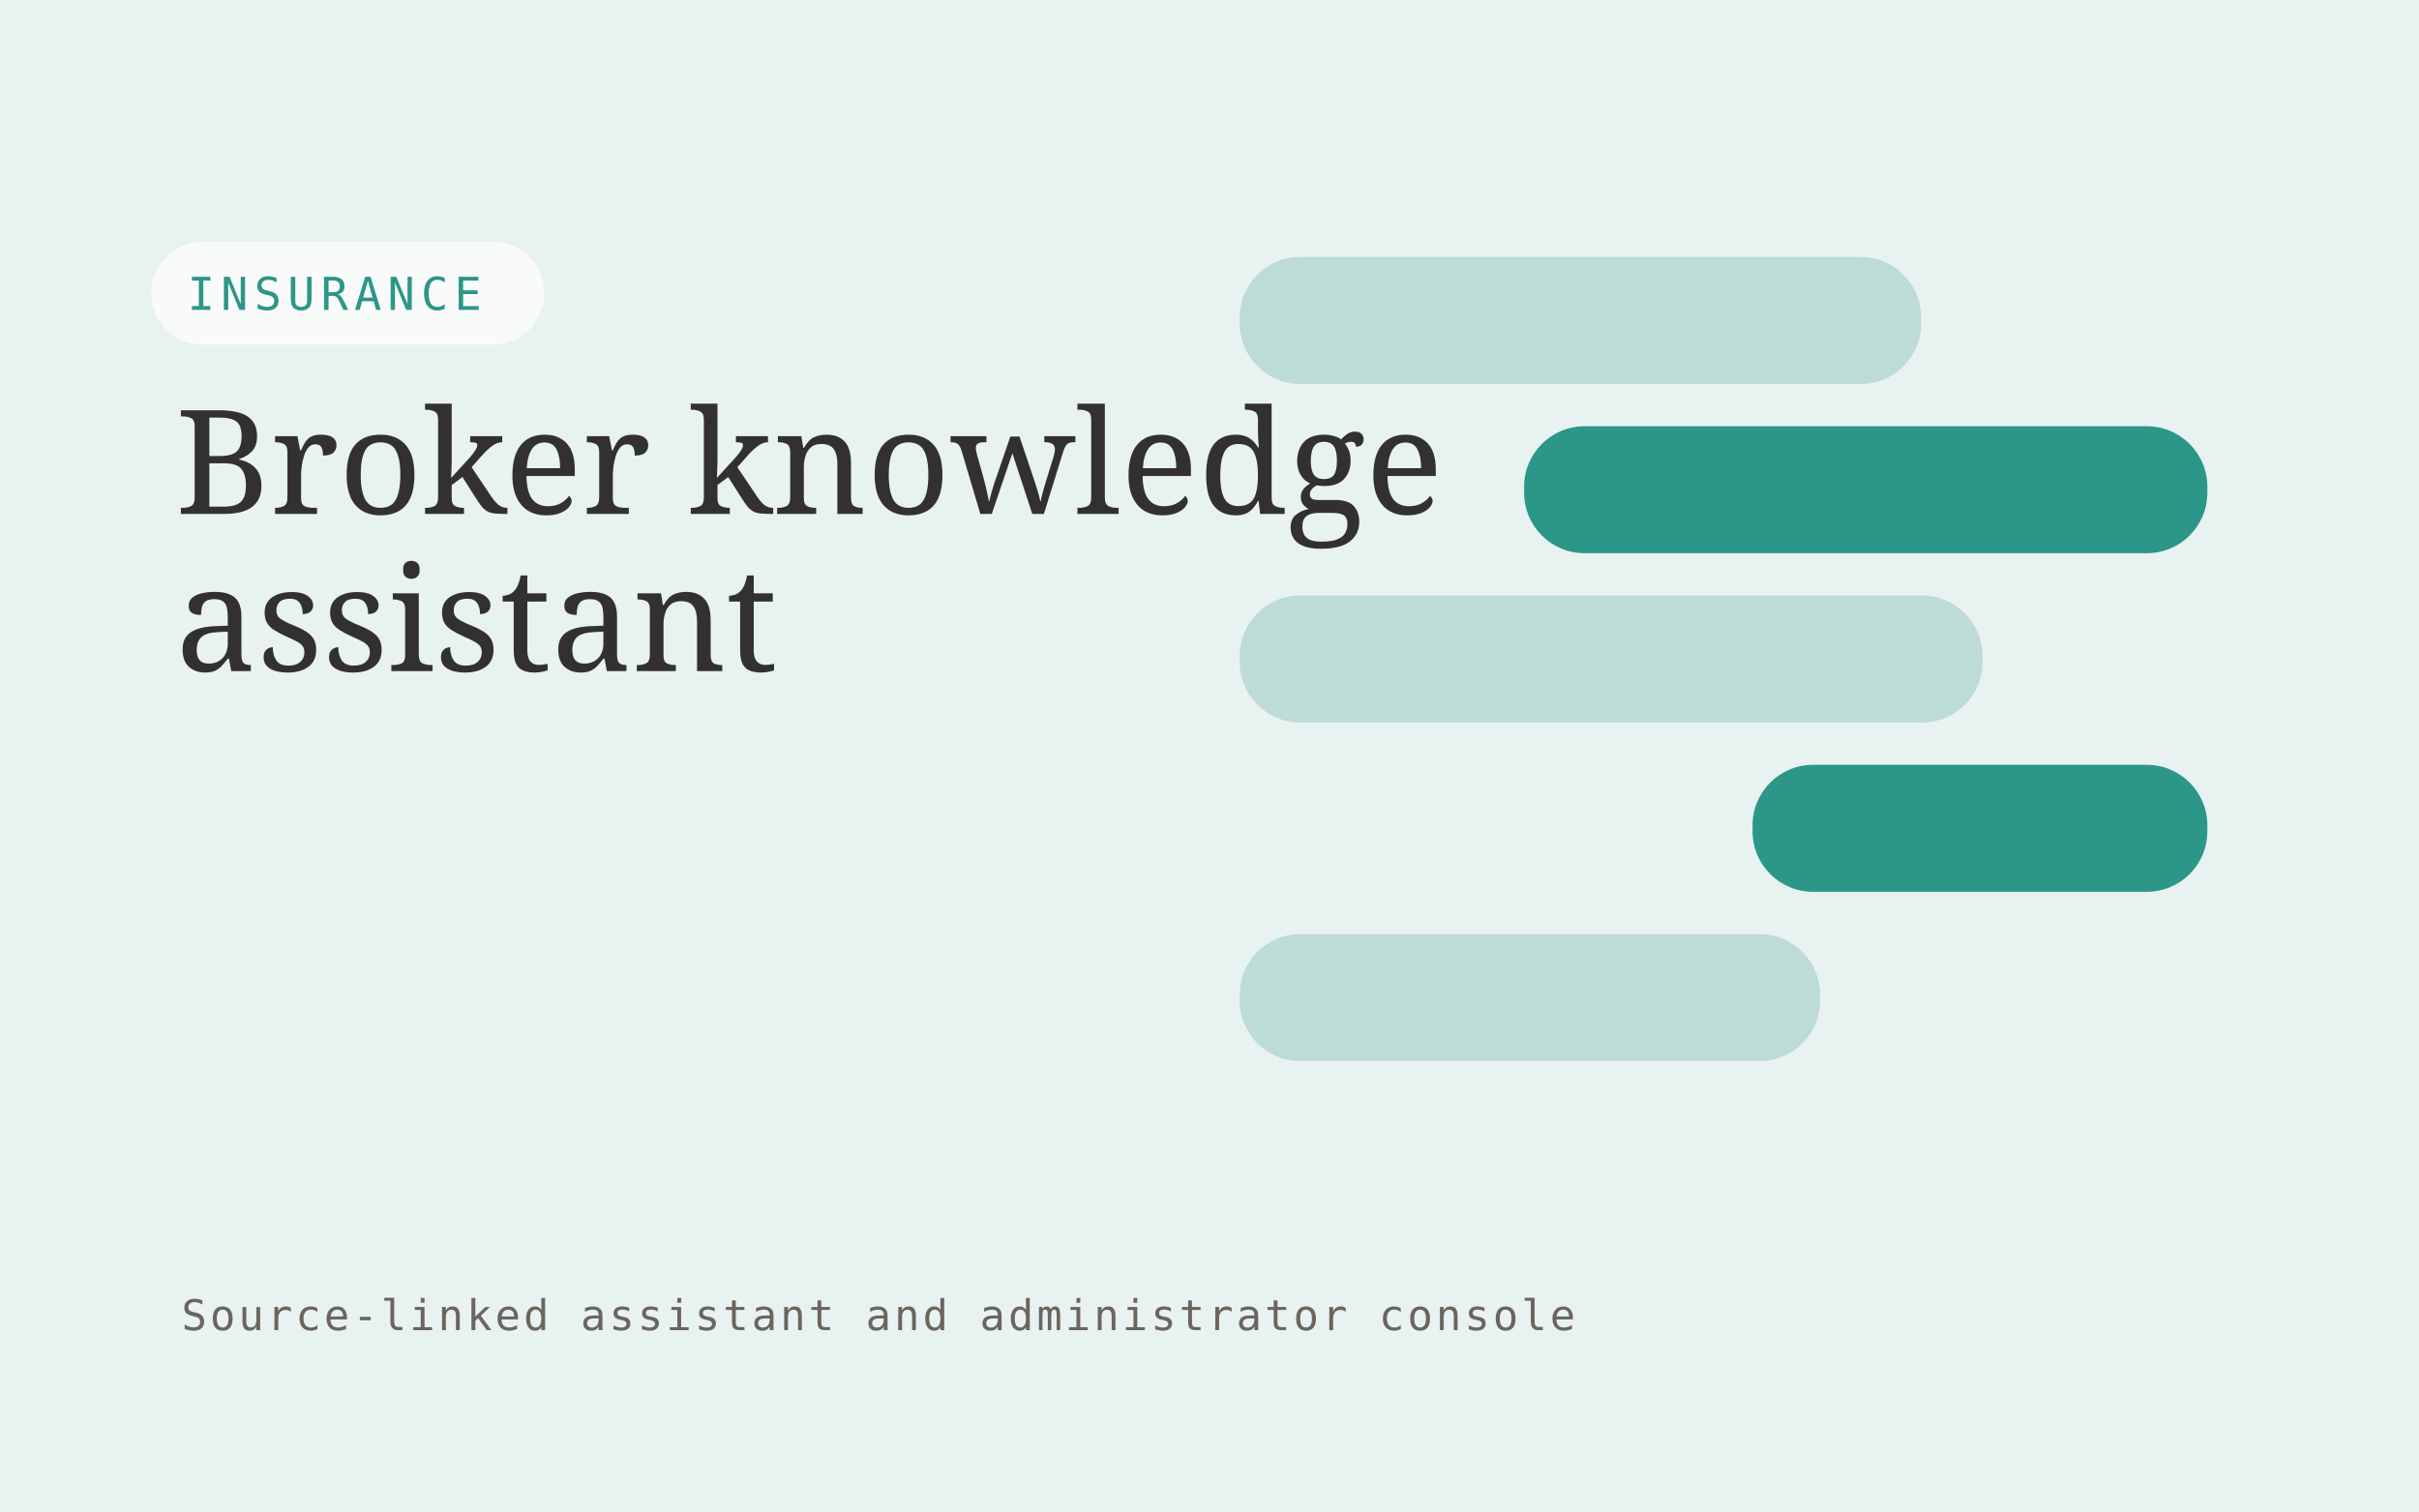
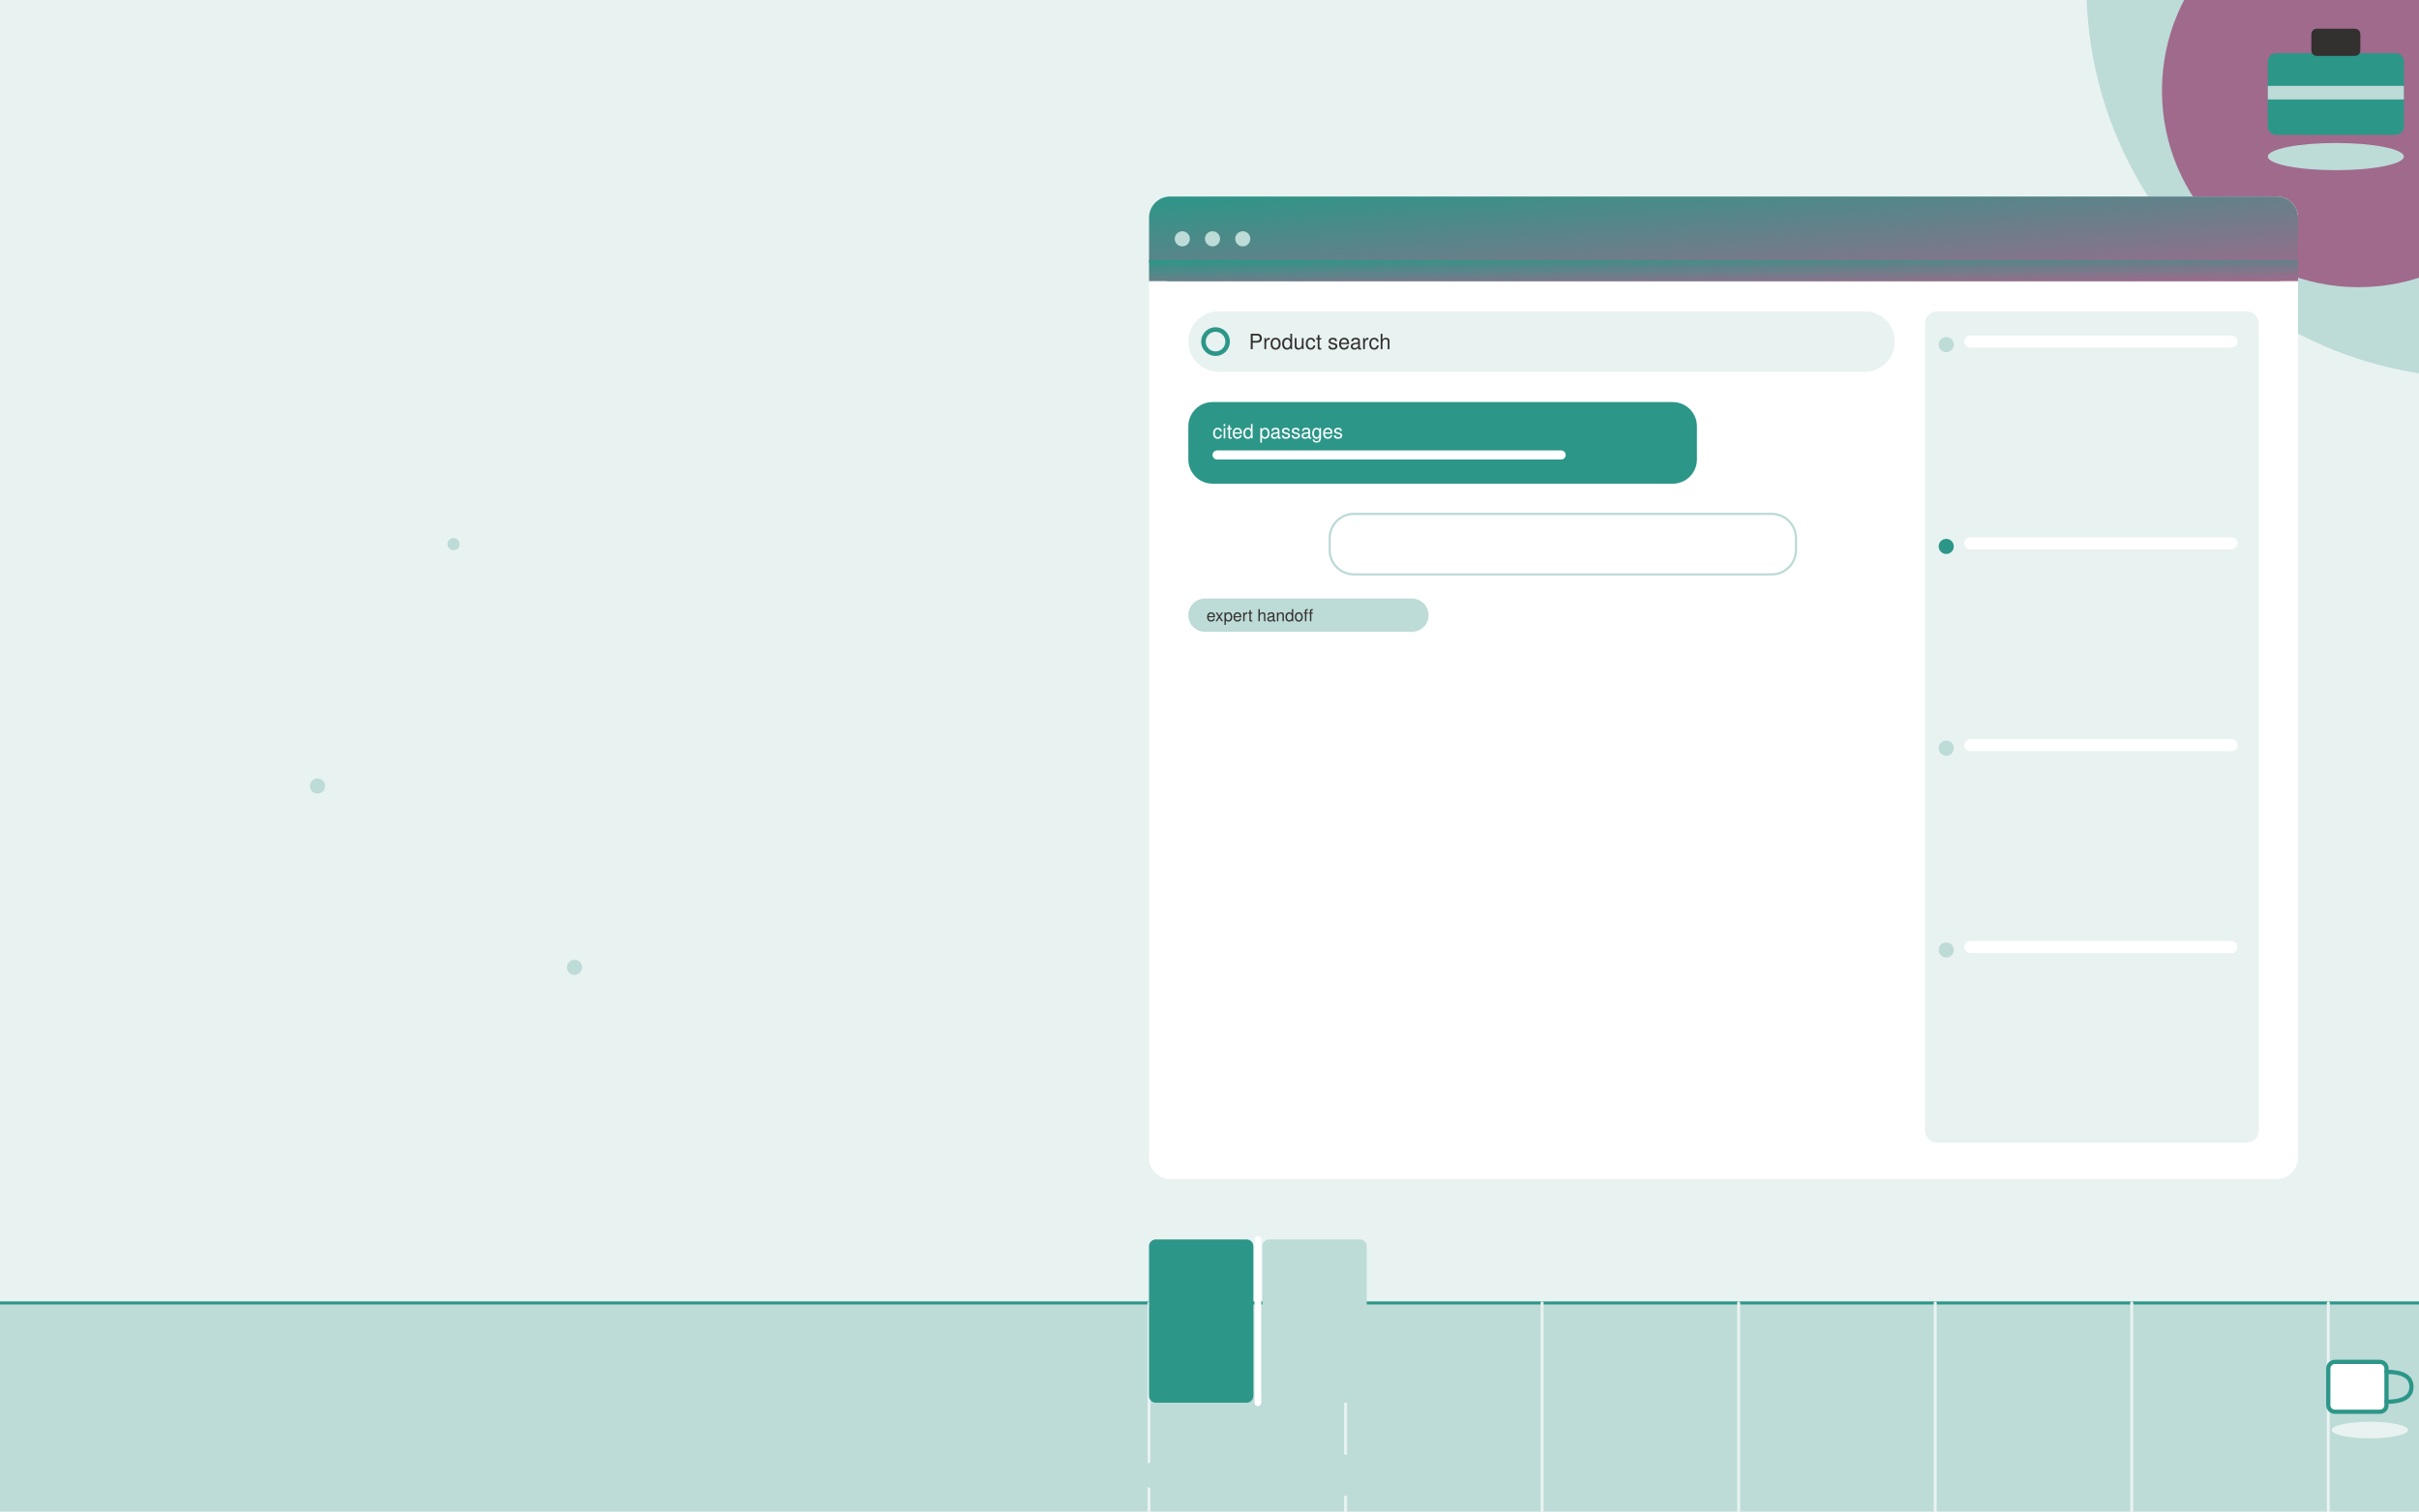
- <svg xmlns="http://www.w3.org/2000/svg" viewBox="0 0 1600 1000" width="1600" height="1000" role="img" aria-label="Broker knowledge assistant">
-   <rect width="1600" height="1000" fill="hsl(172 28% 93%)" />
-   <rect x="820" y="170" width="450.714" height="84" rx="40" fill="hsl(172 30% 80%)" />
-   <rect x="1008.098" y="282" width="451.902" height="84" rx="40" fill="hsl(172 55% 38%)" />
-   <rect x="820" y="394" width="491.289" height="84" rx="40" fill="hsl(172 30% 80%)" />
-   <rect x="1159.195" y="506" width="300.805" height="84" rx="40" fill="hsl(172 55% 38%)" />
-   <rect x="820" y="618" width="383.849" height="84" rx="40" fill="hsl(172 30% 80%)" />
-   <rect x="100" y="160" width="260" height="68" rx="34" fill="#ffffff" fill-opacity="0.72" />
-   <text x="124" y="205" font-family="ui-monospace,Menlo,monospace" font-size="30" letter-spacing="4" fill="hsl(172 55% 38%)">INSURANCE</text>
-   <text x="116" y="340" font-family="Georgia,serif" font-size="96" fill="#33312f">Broker knowledge</text>
-   <text x="116" y="444" font-family="Georgia,serif" font-size="96" fill="#33312f">assistant</text>
-   <text x="120" y="880" font-family="ui-monospace,Menlo,monospace" font-size="28" letter-spacing="2" fill="#6B655D">Source-linked assistant and administrator console</text>
+ <svg xmlns="http://www.w3.org/2000/svg" viewBox="0 0 1600 1000" width="1600" height="1000">
+   <defs>
+     <linearGradient id="gbrokerknowle" x1="0" y1="0" x2="1" y2="1">
+       <stop offset="0" stop-color="hsl(172 55% 38%)" />
+       <stop offset="1" stop-color="hsl(322 22% 52%)" />
+     </linearGradient>
+   </defs>
+   <rect x="0" y="0" width="1600" height="1000" fill="hsl(172 28% 93%)" />
+   <circle cx="1640" cy="-10" r="260" fill="hsl(172 30% 80%)" />
+   <circle cx="1560" cy="60" r="130" fill="hsl(322 22% 52%)" />
+   <rect x="0" y="862" width="1600" height="138" fill="hsl(172 30% 80%)" />
+   <line x1="0" y1="862" x2="1600" y2="862" stroke="hsl(172 55% 38%)" stroke-width="2" stroke-linecap="round" />
+   <line x1="760" y1="862" x2="760" y2="1000" stroke="hsl(172 28% 93%)" stroke-width="2" stroke-linecap="round" />
+   <line x1="890" y1="862" x2="890" y2="1000" stroke="hsl(172 28% 93%)" stroke-width="2" stroke-linecap="round" />
+   <line x1="1020" y1="862" x2="1020" y2="1000" stroke="hsl(172 28% 93%)" stroke-width="2" stroke-linecap="round" />
+   <line x1="1150" y1="862" x2="1150" y2="1000" stroke="hsl(172 28% 93%)" stroke-width="2" stroke-linecap="round" />
+   <line x1="1280" y1="862" x2="1280" y2="1000" stroke="hsl(172 28% 93%)" stroke-width="2" stroke-linecap="round" />
+   <line x1="1410" y1="862" x2="1410" y2="1000" stroke="hsl(172 28% 93%)" stroke-width="2" stroke-linecap="round" />
+   <line x1="1540" y1="862" x2="1540" y2="1000" stroke="hsl(172 28% 93%)" stroke-width="2" stroke-linecap="round" />
+   <ellipse cx="1567.5" cy="946.1" rx="25.3" ry="5.5" fill="hsl(172 28% 93%)" />
+   <rect x="1540" y="901" width="38.5" height="33" fill="#ffffff" rx="4.4" />
+   <rect x="1540" y="901" width="38.5" height="33" fill="none" stroke="hsl(172 55% 38%)" stroke-width="2.8" rx="4.4" />
+   <path d="M1578.5 907.6 q16.5 0 16.5 9.9 q0 9.9 -16.5 9.9" fill="none" stroke="hsl(172 55% 38%)" stroke-width="2.8" stroke-linecap="round" stroke-linejoin="round" />
+   <circle cx="210" cy="520" r="5" fill="hsl(172 30% 80%)" />
+   <circle cx="300" cy="360" r="4" fill="hsl(172 30% 80%)" />
+   <circle cx="380" cy="640" r="5" fill="hsl(172 30% 80%)" />
+   <rect x="760" y="130" width="760" height="650" fill="#ffffff" rx="14" />
+   <rect x="760" y="130" width="760" height="56" fill="url(#gbrokerknowle)" rx="14" />
+   <rect x="760" y="172" width="760" height="14" fill="url(#gbrokerknowle)" />
+   <circle cx="782" cy="158" r="5" fill="hsl(172 30% 80%)" />
+   <circle cx="802" cy="158" r="5" fill="hsl(172 30% 80%)" />
+   <circle cx="822" cy="158" r="5" fill="hsl(172 30% 80%)" />
+   <rect x="786" y="206" width="467.3" height="40" fill="hsl(172 28% 93%)" rx="20" />
+   <circle cx="804" cy="226" r="8" fill="none" stroke="hsl(172 55% 38%)" stroke-width="3" />
+   <text x="826" y="231" font-family="Helvetica, Arial, sans-serif" font-size="14" fill="#33312f" text-anchor="start" font-weight="400">Product search</text>
+   <rect x="786" y="266" width="336.4" height="54" fill="hsl(172 55% 38%)" rx="16" />
+   <text x="802" y="290" font-family="Helvetica, Arial, sans-serif" font-size="13" fill="#ffffff" text-anchor="start" font-weight="400">cited passages</text>
+   <rect x="802" y="298" width="233.6" height="6" fill="#ffffff" rx="3" />
+   <rect x="879.5" y="340" width="308.4" height="40" fill="#ffffff" rx="16" />
+   <rect x="879.5" y="340" width="308.4" height="40" fill="none" stroke="hsl(172 30% 80%)" stroke-width="1.5" rx="16" />
+   <rect x="786" y="396" width="158.9" height="22" fill="hsl(172 30% 80%)" rx="11" />
+   <text x="798" y="411" font-family="Helvetica, Arial, sans-serif" font-size="11" fill="#33312f" text-anchor="start" font-weight="400">expert handoff</text>
+   <rect x="1273.3" y="206" width="220.7" height="550" fill="hsl(172 28% 93%)" rx="8" />
+   <circle cx="1287.3" cy="228" r="5" fill="hsl(172 30% 80%)" />
+   <rect x="1299.3" y="222" width="180.7" height="8" fill="#ffffff" rx="4" />
+   <circle cx="1287.3" cy="361.5" r="5" fill="hsl(172 55% 38%)" />
+   <rect x="1299.3" y="355.5" width="180.7" height="8" fill="#ffffff" rx="4" />
+   <circle cx="1287.3" cy="495" r="5" fill="hsl(172 30% 80%)" />
+   <rect x="1299.3" y="489" width="180.7" height="8" fill="#ffffff" rx="4" />
+   <circle cx="1287.3" cy="628.5" r="5" fill="hsl(172 30% 80%)" />
+   <rect x="1299.3" y="622.5" width="180.7" height="8" fill="#ffffff" rx="4" />
+   <ellipse cx="835" cy="976" rx="84" ry="18" fill="hsl(172 30% 80%)" />
+   <rect x="760" y="820" width="69" height="108" fill="hsl(172 55% 38%)" rx="4.5" />
+   <rect x="835" y="820" width="69" height="108" fill="hsl(172 30% 80%)" rx="4.5" />
+   <line x1="832" y1="820" x2="832" y2="928" stroke="#ffffff" stroke-width="4.5" stroke-linecap="round" />
+   <ellipse cx="1545" cy="103.6" rx="45" ry="9" fill="hsl(172 30% 80%)" />
+   <rect x="1500" y="35.2" width="90" height="54" fill="hsl(172 55% 38%)" rx="5.4" />
+   <rect x="1528.8" y="19" width="32.4" height="18" fill="#33312f" rx="3.6" />
+   <rect x="1500" y="56.8" width="90" height="9" fill="hsl(172 30% 80%)" />
</svg>
